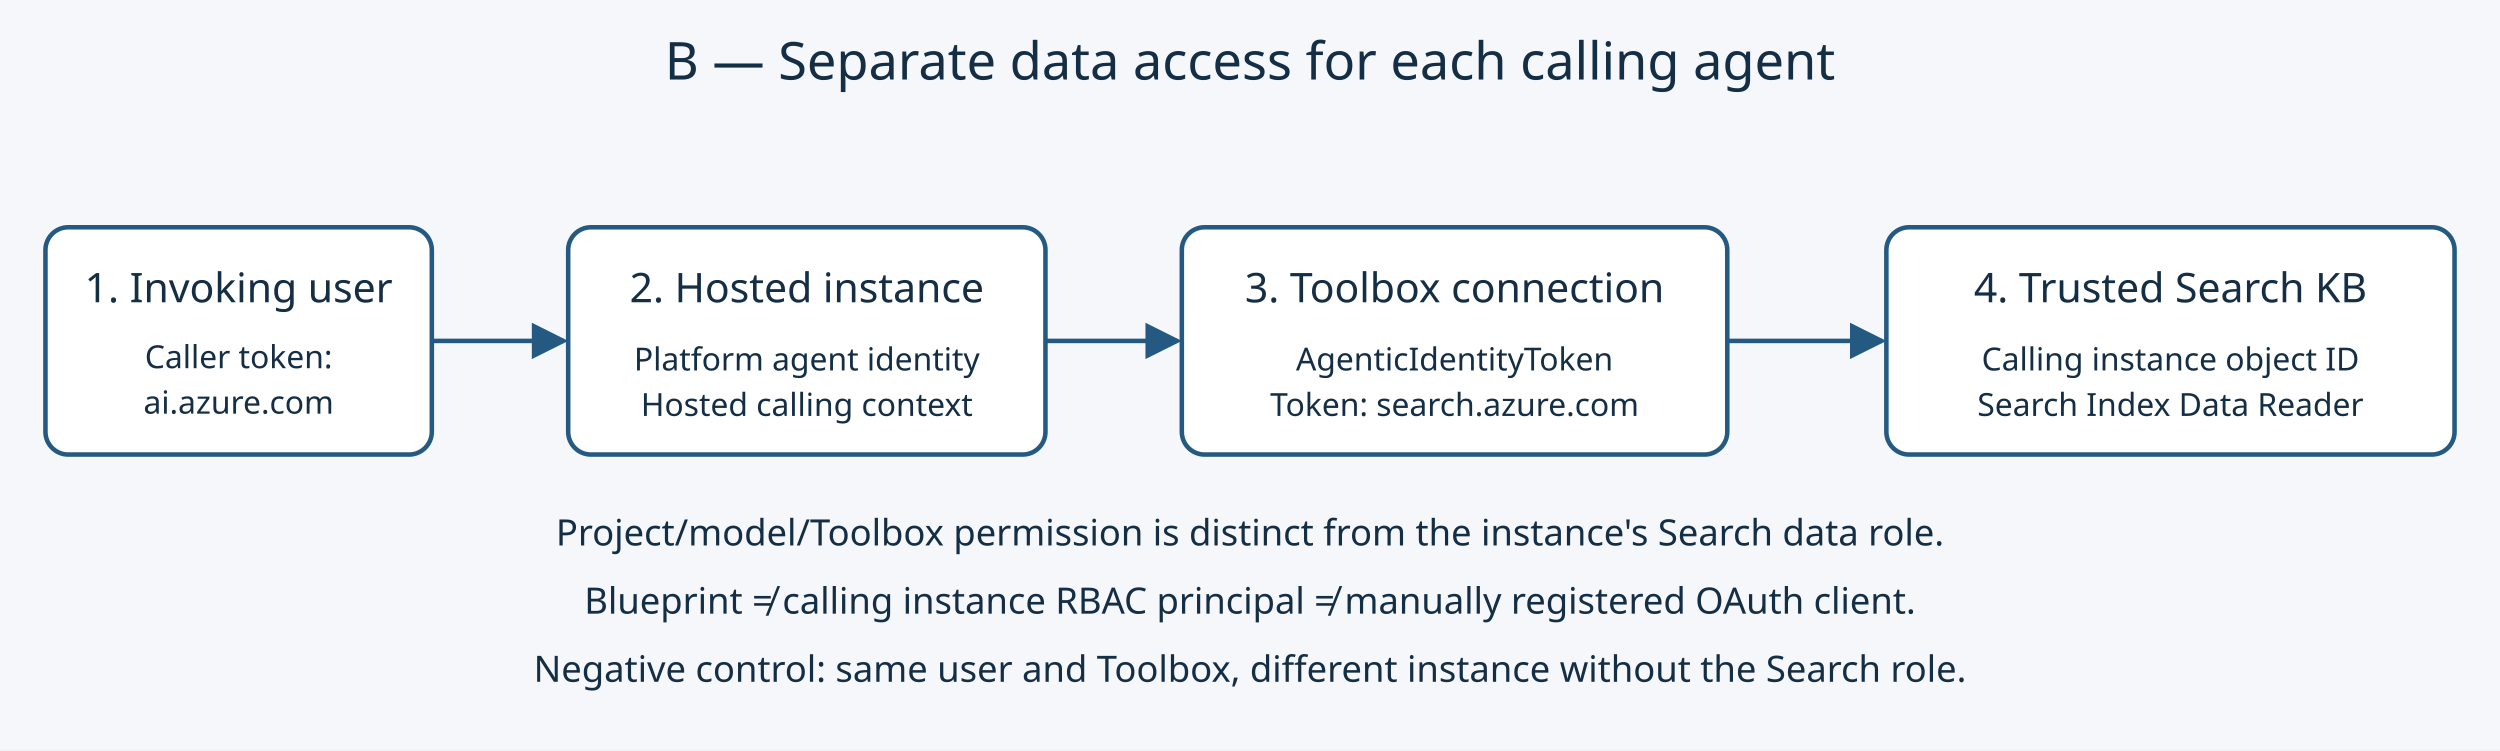
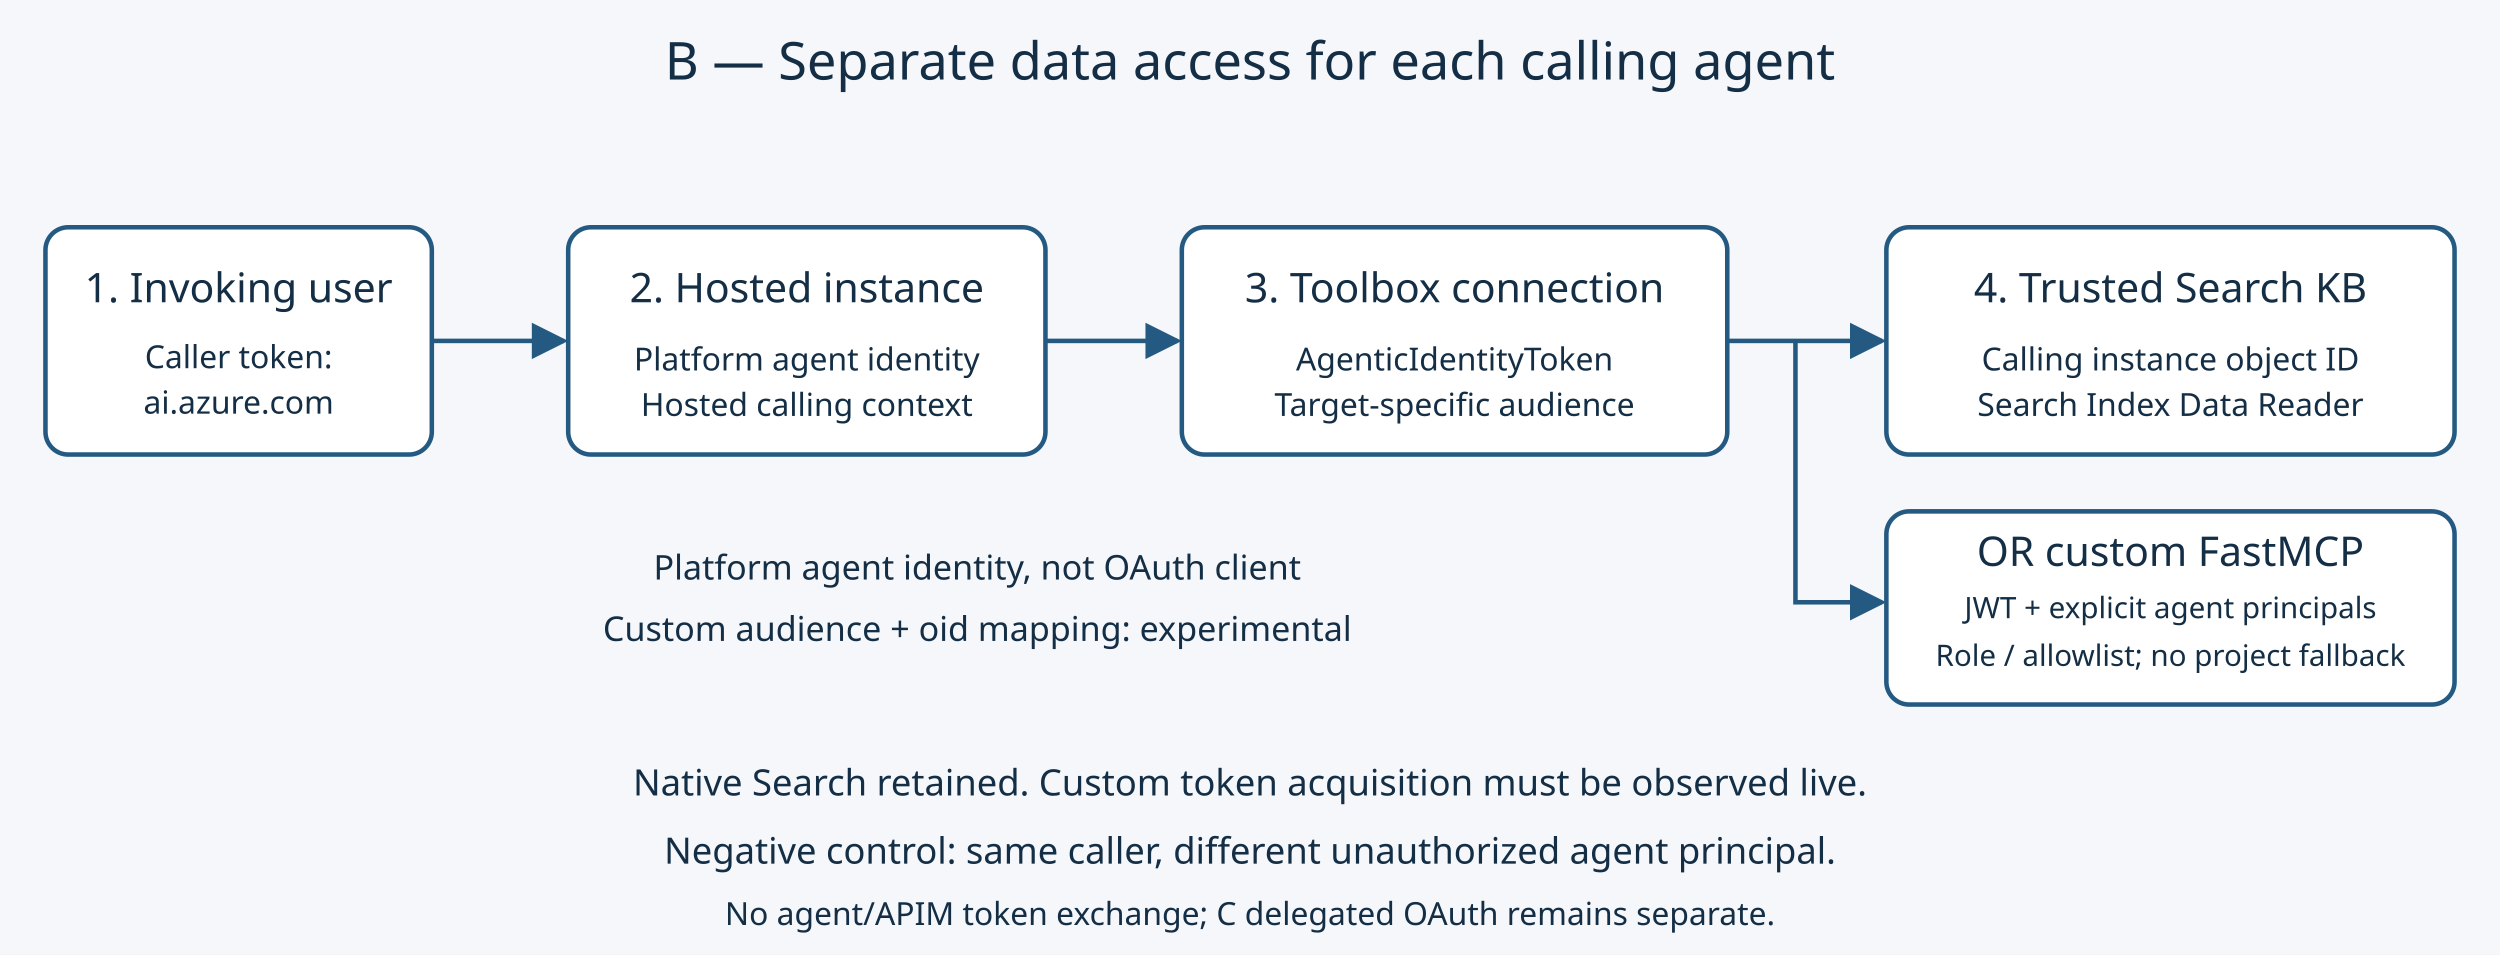
- <svg xmlns="http://www.w3.org/2000/svg" width="1100" height="330" viewBox="0 0 1100 330" role="img" aria-labelledby="title desc">
+ <svg xmlns="http://www.w3.org/2000/svg" width="1100" height="420" viewBox="0 0 1100 420" role="img" aria-labelledby="title desc">
  <defs>
    <marker id="arrow" markerWidth="8" markerHeight="8" refX="7" refY="4" orient="auto">
      <path d="M0 0L8 4L0 8Z" fill="#245a81" />
    </marker>
  </defs>
-   <rect width="1100" height="330" fill="#f5f7fb" />
+   <rect width="1100" height="420" fill="#f5f7fb" />
  <g fill="#fff" stroke="#245a81" stroke-width="2">
    <rect x="20" y="100" width="170" height="100" rx="10" />
    <rect x="250" y="100" width="210" height="100" rx="10" />
    <rect x="520" y="100" width="240" height="100" rx="10" />
    <rect x="830" y="100" width="250" height="100" rx="10" />
+     <rect x="830" y="225" width="250" height="85" rx="10" />
  </g>
  <g fill="none" stroke="#245a81" stroke-width="2" marker-end="url(#arrow)">
    <path d="M190 150H248" />
    <path d="M460 150H518" />
    <path d="M760 150H828" />
+     <path d="M790 150V265H828" />
  </g>
  <g font-family="Segoe UI, sans-serif" fill="#142e45" text-anchor="middle">
    <text x="550" y="35" font-size="23">B — Separate data access for each calling agent</text>
    <text x="105" y="133" font-size="18">1. Invoking user</text>
    <text x="105" y="162" font-size="14">Caller token:</text>
    <text x="105" y="182" font-size="14">ai.azure.com</text>
    <text x="355" y="133" font-size="18">2. Hosted instance</text>
    <text x="355" y="163" font-size="14">Platform agent identity</text>
    <text x="355" y="183" font-size="14">Hosted calling context</text>
    <text x="640" y="133" font-size="18">3. Toolbox connection</text>
    <text x="640" y="163" font-size="14">AgenticIdentityToken</text>
-     <text x="640" y="183" font-size="14">Token: search.azure.com</text>
+     <text x="640" y="183" font-size="14">Target-specific audience</text>
    <text x="955" y="133" font-size="18">4. Trusted Search KB</text>
    <text x="955" y="163" font-size="14">Calling instance object ID</text>
    <text x="955" y="183" font-size="14">Search Index Data Reader</text>
-     <text x="550" y="240" font-size="16">Project/model/Toolbox permission is distinct from the instance's Search data role.</text>
-     <text x="550" y="270" font-size="16">Blueprint ≠ calling instance RBAC principal ≠ manually registered OAuth client.</text>
-     <text x="550" y="300" font-size="16">Negative control: same user and Toolbox, different instance without the Search role.</text>
+     <text x="955" y="249" font-size="18">OR custom FastMCP</text>
+     <text x="955" y="272" font-size="13">JWT + explicit agent principals</text>
+     <text x="955" y="293" font-size="13">Role / allowlist; no project fallback</text>
+     <text x="430" y="255" font-size="15">Platform agent identity, not OAuth client</text>
+     <text x="430" y="282" font-size="15">Custom audience + oid mapping: experimental</text>
+     <text x="550" y="350" font-size="16">Native Search retained. Custom token acquisition must be observed live.</text>
+     <text x="550" y="380" font-size="16">Negative control: same caller, different unauthorized agent principal.</text>
+     <text x="550" y="407" font-size="14">No agent/APIM token exchange; C delegated OAuth remains separate.</text>
  </g>
</svg>
